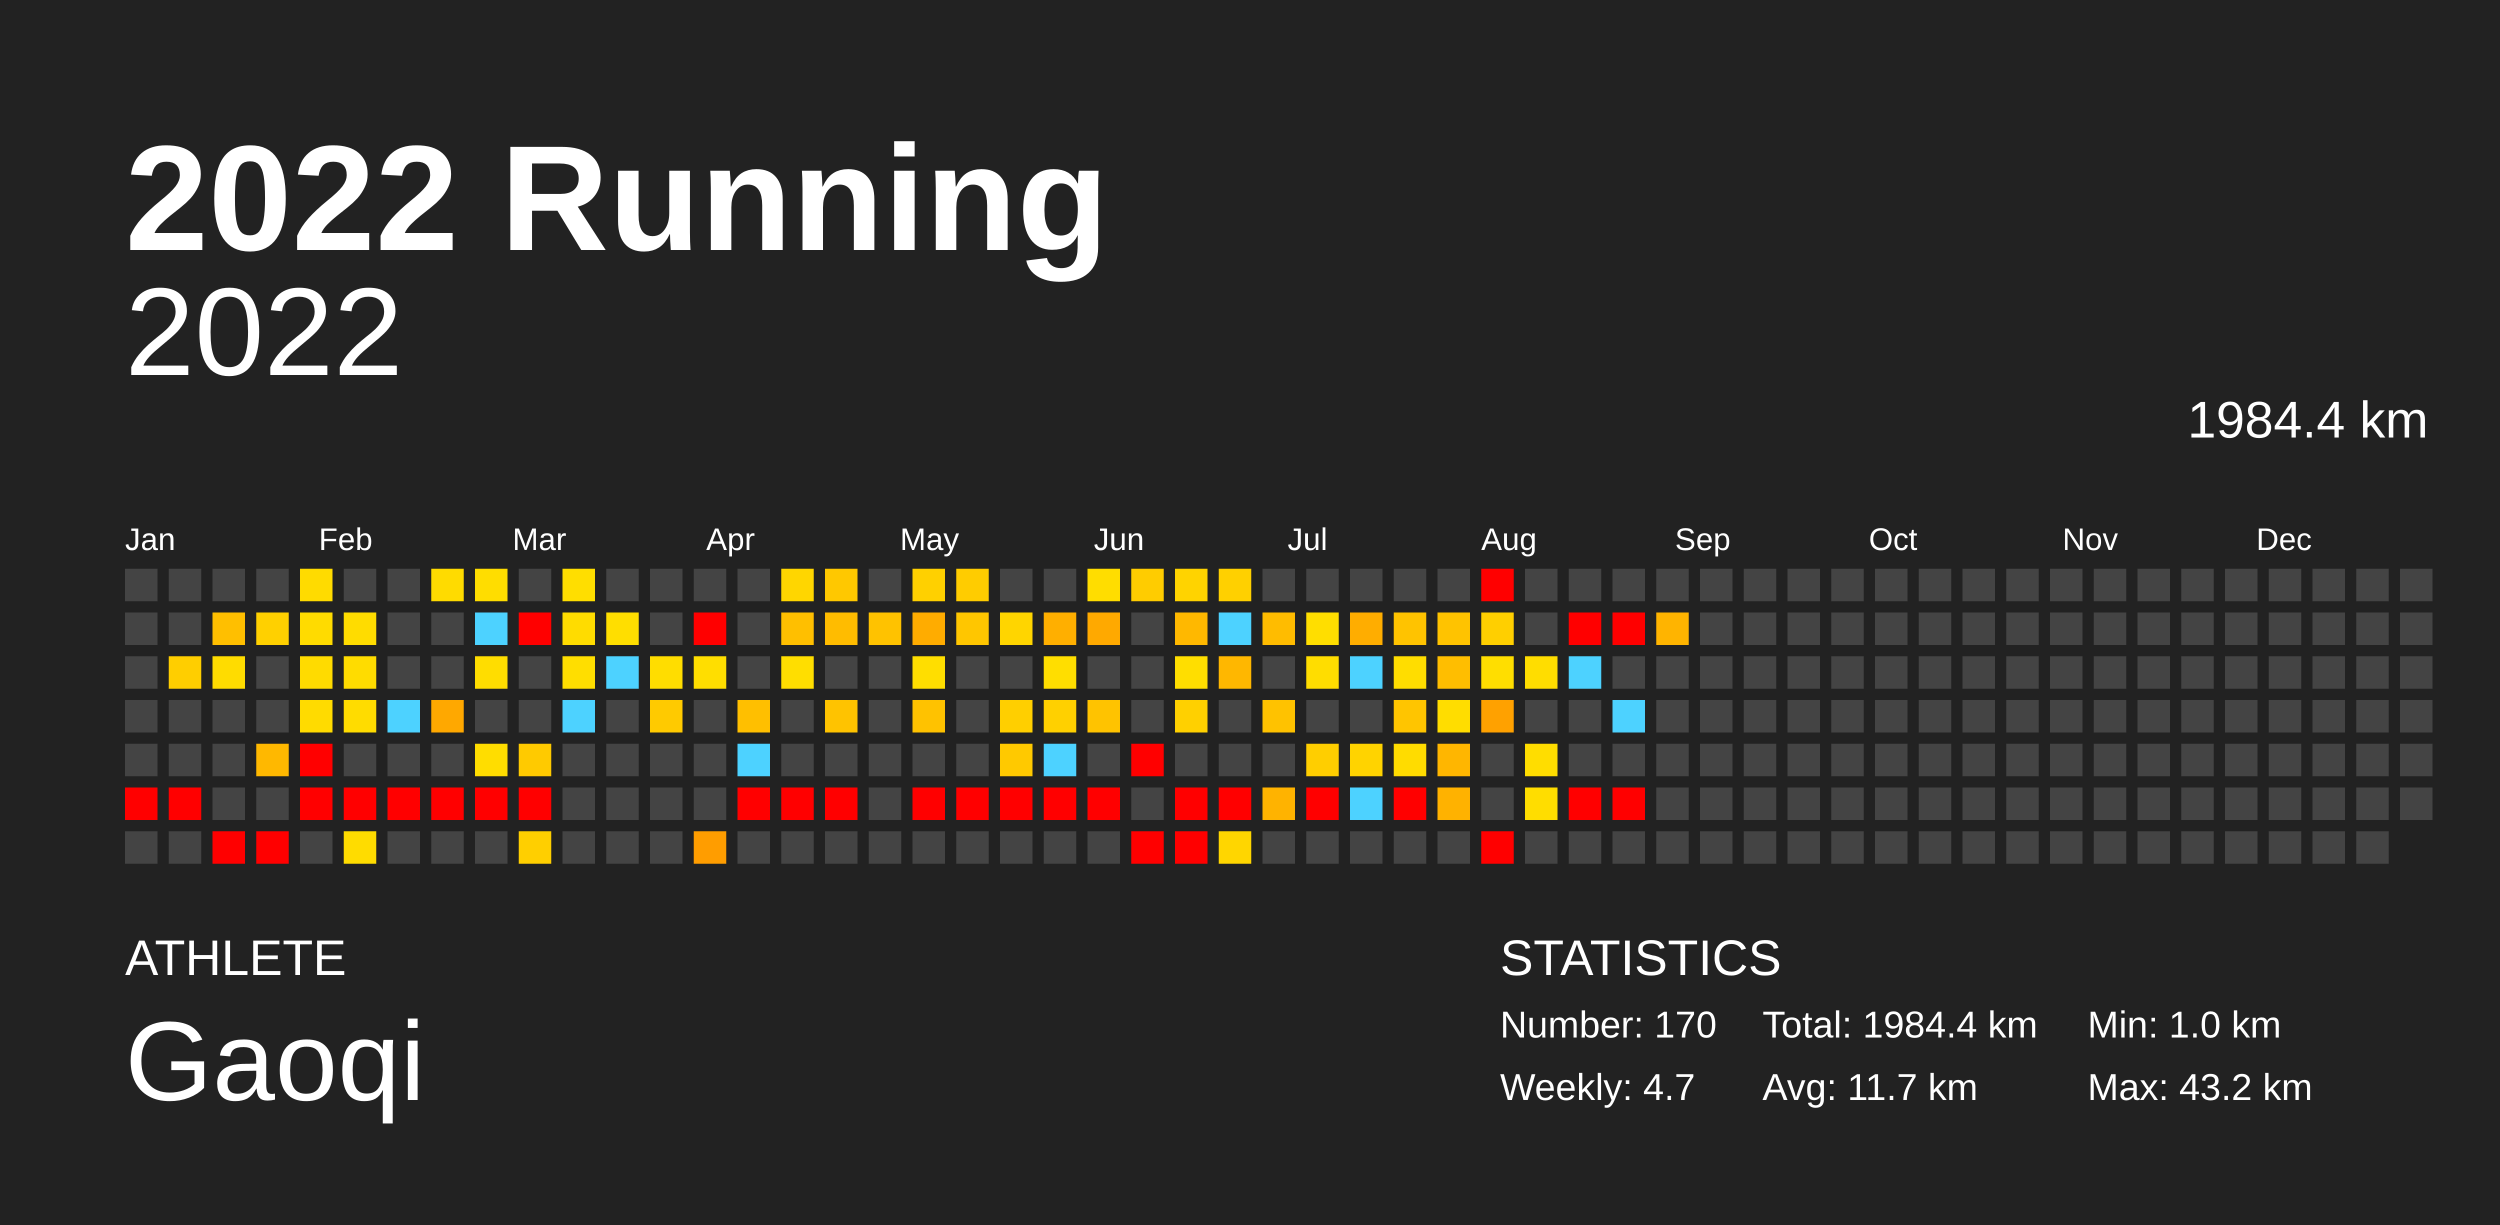
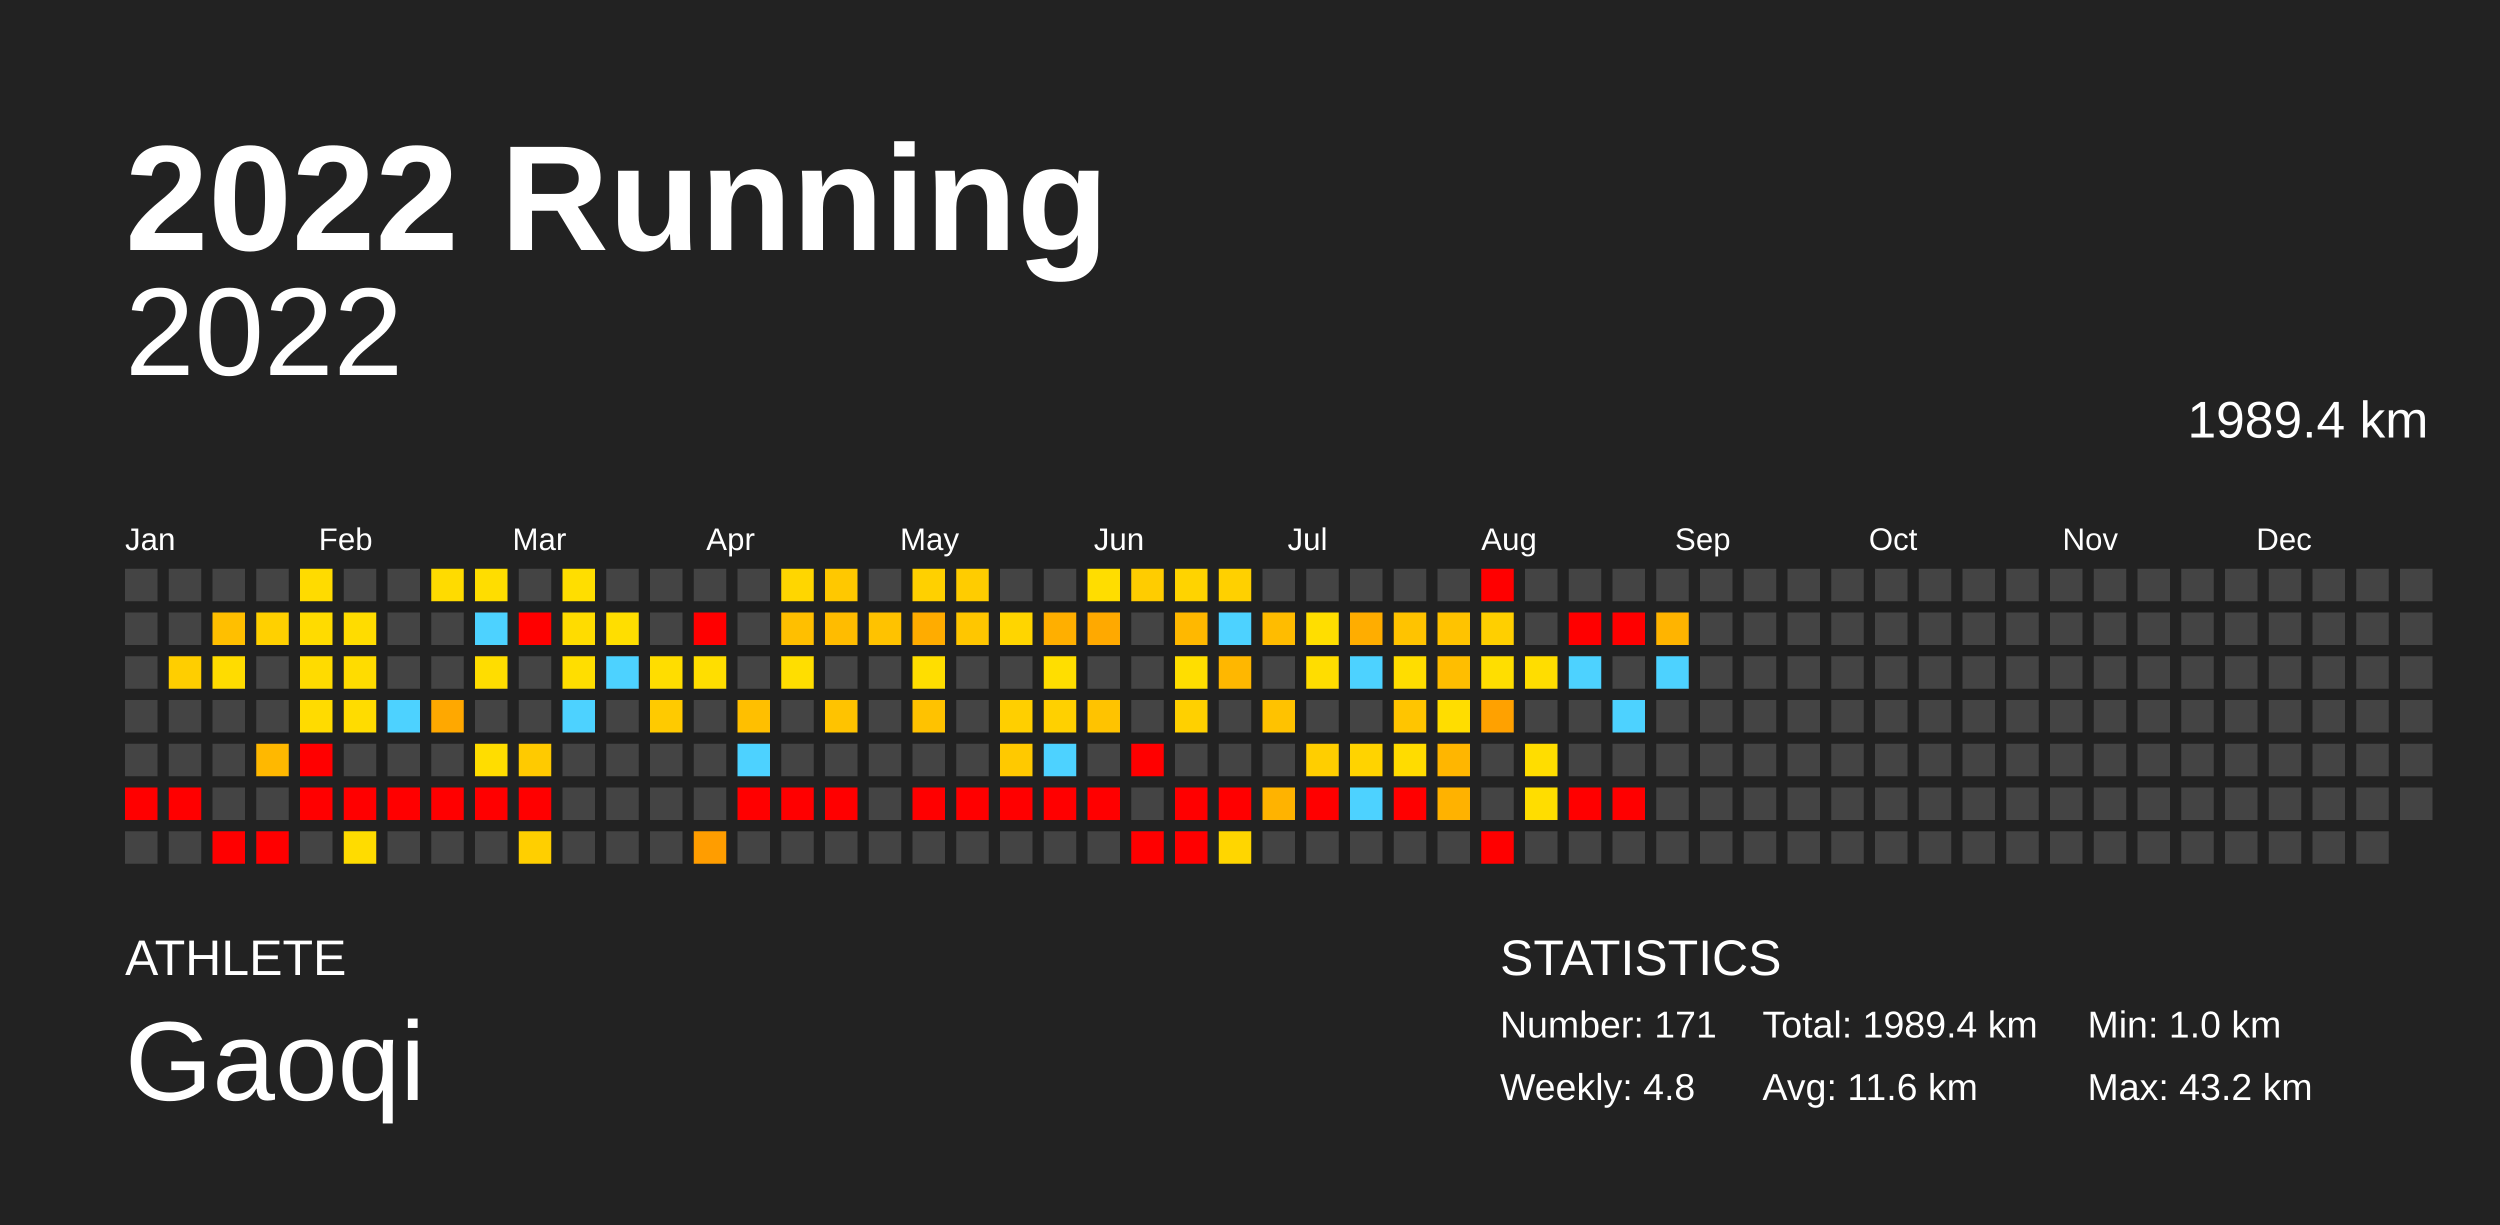
<svg xmlns="http://www.w3.org/2000/svg" baseProfile="full" height="98mm" version="1.1" viewBox="0,0,200,98" width="200mm">
  <defs />
  <rect fill="#222222" height="98" width="200" x="0" y="0" />
  <text fill="#FFFFFF" style="font-size:12px; font-family:Arial; font-weight:bold;" x="10" y="20">2022 Running</text>
  <text fill="#FFFFFF" style="font-size:4px; font-family:Arial" x="10" y="78">ATHLETE</text>
  <text fill="#FFFFFF" style="font-size:9px; font-family:Arial" x="10" y="88">Gaoqi</text>
  <text fill="#FFFFFF" style="font-size:4px; font-family:Arial" x="120" y="78">STATISTICS</text>
-   <text fill="#FFFFFF" style="font-size:3px; font-family:Arial" x="120" y="83">Number: 170</text>
-   <text fill="#FFFFFF" style="font-size:3px; font-family:Arial" x="120" y="88">Weekly: 4.7</text>
-   <text fill="#FFFFFF" style="font-size:3px; font-family:Arial" x="141" y="83">Total: 1984.4 km</text>
-   <text fill="#FFFFFF" style="font-size:3px; font-family:Arial" x="141" y="88">Avg: 11.7 km</text>
+   <text fill="#FFFFFF" style="font-size:3px; font-family:Arial" x="120" y="83">Number: 171</text>
+   <text fill="#FFFFFF" style="font-size:3px; font-family:Arial" x="120" y="88">Weekly: 4.8</text>
+   <text fill="#FFFFFF" style="font-size:3px; font-family:Arial" x="141" y="83">Total: 1989.4 km</text>
+   <text fill="#FFFFFF" style="font-size:3px; font-family:Arial" x="141" y="88">Avg: 11.6 km</text>
  <text fill="#FFFFFF" style="font-size:3px; font-family:Arial" x="167" y="83">Min: 1.0 km</text>
  <text fill="#FFFFFF" style="font-size:3px; font-family:Arial" x="167" y="88">Max: 43.2 km</text>
  <text alignment-baseline="hanging" fill="#FFFFFF" style="font-size:10.0px; font-family:Arial;" x="10" y="30">2022</text>
-   <text alignment-baseline="hanging" fill="#FFFFFF" style="font-size:4.125px; font-family:Arial;" x="175" y="35">1984.4 km</text>
+   <text alignment-baseline="hanging" fill="#FFFFFF" style="font-size:4.125px; font-family:Arial;" x="175" y="35">1989.4 km</text>
  <text fill="#FFFFFF" style="font-size:2.5px; font-family:Arial" x="10.0" y="44">Jan</text>
  <text fill="#FFFFFF" style="font-size:2.5px; font-family:Arial" x="25.5" y="44">Feb</text>
  <text fill="#FFFFFF" style="font-size:2.5px; font-family:Arial" x="41.0" y="44">Mar</text>
  <text fill="#FFFFFF" style="font-size:2.5px; font-family:Arial" x="56.5" y="44">Apr</text>
  <text fill="#FFFFFF" style="font-size:2.5px; font-family:Arial" x="72.0" y="44">May</text>
  <text fill="#FFFFFF" style="font-size:2.5px; font-family:Arial" x="87.5" y="44">Jun</text>
  <text fill="#FFFFFF" style="font-size:2.5px; font-family:Arial" x="103.0" y="44">Jul</text>
  <text fill="#FFFFFF" style="font-size:2.5px; font-family:Arial" x="118.5" y="44">Aug</text>
  <text fill="#FFFFFF" style="font-size:2.5px; font-family:Arial" x="134.0" y="44">Sep</text>
  <text fill="#FFFFFF" style="font-size:2.5px; font-family:Arial" x="149.5" y="44">Oct</text>
  <text fill="#FFFFFF" style="font-size:2.5px; font-family:Arial" x="165.0" y="44">Nov</text>
  <text fill="#FFFFFF" style="font-size:2.5px; font-family:Arial" x="180.5" y="44">Dec</text>
  <rect fill="#444444" height="2.6" width="2.6" x="10.0" y="45.5" />
  <rect fill="#444444" height="2.6" width="2.6" x="10.0" y="49.0" />
  <rect fill="#444444" height="2.6" width="2.6" x="10.0" y="52.5" />
  <rect fill="#444444" height="2.6" width="2.6" x="10.0" y="56.0" />
  <rect fill="#444444" height="2.6" width="2.6" x="10.0" y="59.5" />
  <rect fill="red" height="2.6" width="2.6" x="10.0" y="63.0" />
  <rect fill="#444444" height="2.6" width="2.6" x="10.0" y="66.5" />
  <rect fill="#444444" height="2.6" width="2.6" x="13.5" y="45.5" />
  <rect fill="#444444" height="2.6" width="2.6" x="13.5" y="49.0" />
  <rect fill="#ffce00" height="2.6" width="2.6" x="13.5" y="52.5" />
  <rect fill="#444444" height="2.6" width="2.6" x="13.5" y="56.0" />
  <rect fill="#444444" height="2.6" width="2.6" x="13.5" y="59.5" />
  <rect fill="red" height="2.6" width="2.6" x="13.5" y="63.0" />
  <rect fill="#444444" height="2.6" width="2.6" x="13.5" y="66.5" />
  <rect fill="#444444" height="2.6" width="2.6" x="17.0" y="45.5" />
  <rect fill="#ffbf00" height="2.6" width="2.6" x="17.0" y="49.0" />
  <rect fill="#ffdc00" height="2.6" width="2.6" x="17.0" y="52.5" />
  <rect fill="#444444" height="2.6" width="2.6" x="17.0" y="56.0" />
  <rect fill="#444444" height="2.6" width="2.6" x="17.0" y="59.5" />
  <rect fill="#444444" height="2.6" width="2.6" x="17.0" y="63.0" />
  <rect fill="red" height="2.6" width="2.6" x="17.0" y="66.5" />
  <rect fill="#444444" height="2.6" width="2.6" x="20.5" y="45.5" />
  <rect fill="#ffd000" height="2.6" width="2.6" x="20.5" y="49.0" />
  <rect fill="#444444" height="2.6" width="2.6" x="20.5" y="52.5" />
  <rect fill="#444444" height="2.6" width="2.6" x="20.5" y="56.0" />
  <rect fill="#ffb800" height="2.6" width="2.6" x="20.5" y="59.5" />
  <rect fill="#444444" height="2.6" width="2.6" x="20.5" y="63.0" />
  <rect fill="red" height="2.6" width="2.6" x="20.5" y="66.5" />
  <rect fill="#ffdb00" height="2.6" width="2.6" x="24.0" y="45.5" />
  <rect fill="#ffdb00" height="2.6" width="2.6" x="24.0" y="49.0" />
  <rect fill="#ffdb00" height="2.6" width="2.6" x="24.0" y="52.5" />
  <rect fill="#ffdb00" height="2.6" width="2.6" x="24.0" y="56.0" />
  <rect fill="red" height="2.6" width="2.6" x="24.0" y="59.5" />
  <rect fill="red" height="2.6" width="2.6" x="24.0" y="63.0" />
  <rect fill="#444444" height="2.6" width="2.6" x="24.0" y="66.5" />
  <rect fill="#444444" height="2.6" width="2.6" x="27.5" y="45.5" />
  <rect fill="#ffdc00" height="2.6" width="2.6" x="27.5" y="49.0" />
  <rect fill="#ffdc00" height="2.6" width="2.6" x="27.5" y="52.5" />
  <rect fill="#ffdc00" height="2.6" width="2.6" x="27.5" y="56.0" />
  <rect fill="#444444" height="2.6" width="2.6" x="27.5" y="59.5" />
  <rect fill="red" height="2.6" width="2.6" x="27.5" y="63.0" />
  <rect fill="#ffdc00" height="2.6" width="2.6" x="27.5" y="66.5" />
  <rect fill="#444444" height="2.6" width="2.6" x="31.0" y="45.5" />
  <rect fill="#444444" height="2.6" width="2.6" x="31.0" y="49.0" />
  <rect fill="#444444" height="2.6" width="2.6" x="31.0" y="52.5" />
  <rect fill="#4dd2ff" height="2.6" width="2.6" x="31.0" y="56.0" />
  <rect fill="#444444" height="2.6" width="2.6" x="31.0" y="59.5" />
  <rect fill="red" height="2.6" width="2.6" x="31.0" y="63.0" />
  <rect fill="#444444" height="2.6" width="2.6" x="31.0" y="66.5" />
  <rect fill="#ffdb00" height="2.6" width="2.6" x="34.5" y="45.5" />
  <rect fill="#444444" height="2.6" width="2.6" x="34.5" y="49.0" />
  <rect fill="#444444" height="2.6" width="2.6" x="34.5" y="52.5" />
  <rect fill="#ffa800" height="2.6" width="2.6" x="34.5" y="56.0" />
  <rect fill="#444444" height="2.6" width="2.6" x="34.5" y="59.5" />
  <rect fill="red" height="2.6" width="2.6" x="34.5" y="63.0" />
  <rect fill="#444444" height="2.6" width="2.6" x="34.5" y="66.5" />
  <rect fill="#ffdd00" height="2.6" width="2.6" x="38.0" y="45.5" />
  <rect fill="#4dd2ff" height="2.6" width="2.6" x="38.0" y="49.0" />
  <rect fill="#ffdd00" height="2.6" width="2.6" x="38.0" y="52.5" />
  <rect fill="#444444" height="2.6" width="2.6" x="38.0" y="56.0" />
  <rect fill="#ffdd00" height="2.6" width="2.6" x="38.0" y="59.5" />
  <rect fill="red" height="2.6" width="2.6" x="38.0" y="63.0" />
  <rect fill="#444444" height="2.6" width="2.6" x="38.0" y="66.5" />
  <rect fill="#444444" height="2.6" width="2.6" x="41.5" y="45.5" />
  <rect fill="red" height="2.6" width="2.6" x="41.5" y="49.0" />
  <rect fill="#444444" height="2.6" width="2.6" x="41.5" y="52.5" />
  <rect fill="#444444" height="2.6" width="2.6" x="41.5" y="56.0" />
  <rect fill="#ffca00" height="2.6" width="2.6" x="41.5" y="59.5" />
  <rect fill="red" height="2.6" width="2.6" x="41.5" y="63.0" />
  <rect fill="#ffcf00" height="2.6" width="2.6" x="41.5" y="66.5" />
  <rect fill="#ffde00" height="2.6" width="2.6" x="45.0" y="45.5" />
  <rect fill="#ffdc00" height="2.6" width="2.6" x="45.0" y="49.0" />
  <rect fill="#ffde00" height="2.6" width="2.6" x="45.0" y="52.5" />
  <rect fill="#4dd2ff" height="2.6" width="2.6" x="45.0" y="56.0" />
  <rect fill="#444444" height="2.6" width="2.6" x="45.0" y="59.5" />
  <rect fill="#444444" height="2.6" width="2.6" x="45.0" y="63.0" />
  <rect fill="#444444" height="2.6" width="2.6" x="45.0" y="66.5" />
  <rect fill="#444444" height="2.6" width="2.6" x="48.5" y="45.5" />
  <rect fill="#ffde00" height="2.6" width="2.6" x="48.5" y="49.0" />
  <rect fill="#4dd2ff" height="2.6" width="2.6" x="48.5" y="52.5" />
  <rect fill="#444444" height="2.6" width="2.6" x="48.5" y="56.0" />
  <rect fill="#444444" height="2.6" width="2.6" x="48.5" y="59.5" />
  <rect fill="#444444" height="2.6" width="2.6" x="48.5" y="63.0" />
  <rect fill="#444444" height="2.6" width="2.6" x="48.5" y="66.5" />
  <rect fill="#444444" height="2.6" width="2.6" x="52.0" y="45.5" />
  <rect fill="#444444" height="2.6" width="2.6" x="52.0" y="49.0" />
  <rect fill="#ffdd00" height="2.6" width="2.6" x="52.0" y="52.5" />
  <rect fill="#ffca00" height="2.6" width="2.6" x="52.0" y="56.0" />
  <rect fill="#444444" height="2.6" width="2.6" x="52.0" y="59.5" />
  <rect fill="#444444" height="2.6" width="2.6" x="52.0" y="63.0" />
  <rect fill="#444444" height="2.6" width="2.6" x="52.0" y="66.5" />
  <rect fill="#444444" height="2.6" width="2.6" x="55.5" y="45.5" />
  <rect fill="red" height="2.6" width="2.6" x="55.5" y="49.0" />
  <rect fill="#ffde00" height="2.6" width="2.6" x="55.5" y="52.5" />
  <rect fill="#444444" height="2.6" width="2.6" x="55.5" y="56.0" />
  <rect fill="#444444" height="2.6" width="2.6" x="55.5" y="59.5" />
  <rect fill="#444444" height="2.6" width="2.6" x="55.5" y="63.0" />
  <rect fill="#ff9d00" height="2.6" width="2.6" x="55.5" y="66.5" />
  <rect fill="#444444" height="2.6" width="2.6" x="59.0" y="45.5" />
  <rect fill="#444444" height="2.6" width="2.6" x="59.0" y="49.0" />
  <rect fill="#444444" height="2.6" width="2.6" x="59.0" y="52.5" />
  <rect fill="#ffbf00" height="2.6" width="2.6" x="59.0" y="56.0" />
  <rect fill="#4dd2ff" height="2.6" width="2.6" x="59.0" y="59.5" />
  <rect fill="red" height="2.6" width="2.6" x="59.0" y="63.0" />
  <rect fill="#444444" height="2.6" width="2.6" x="59.0" y="66.5" />
  <rect fill="#ffd600" height="2.6" width="2.6" x="62.5" y="45.5" />
  <rect fill="#ffbf00" height="2.6" width="2.6" x="62.5" y="49.0" />
  <rect fill="#ffde00" height="2.6" width="2.6" x="62.5" y="52.5" />
  <rect fill="#444444" height="2.6" width="2.6" x="62.5" y="56.0" />
  <rect fill="#444444" height="2.6" width="2.6" x="62.5" y="59.5" />
  <rect fill="red" height="2.6" width="2.6" x="62.5" y="63.0" />
  <rect fill="#444444" height="2.6" width="2.6" x="62.5" y="66.5" />
  <rect fill="#ffc800" height="2.6" width="2.6" x="66.0" y="45.5" />
  <rect fill="#ffbc00" height="2.6" width="2.6" x="66.0" y="49.0" />
  <rect fill="#444444" height="2.6" width="2.6" x="66.0" y="52.5" />
  <rect fill="#ffc300" height="2.6" width="2.6" x="66.0" y="56.0" />
  <rect fill="#444444" height="2.6" width="2.6" x="66.0" y="59.5" />
  <rect fill="red" height="2.6" width="2.6" x="66.0" y="63.0" />
  <rect fill="#444444" height="2.6" width="2.6" x="66.0" y="66.5" />
  <rect fill="#444444" height="2.6" width="2.6" x="69.5" y="45.5" />
  <rect fill="#ffc200" height="2.6" width="2.6" x="69.5" y="49.0" />
  <rect fill="#444444" height="2.6" width="2.6" x="69.5" y="52.5" />
  <rect fill="#444444" height="2.6" width="2.6" x="69.5" y="56.0" />
  <rect fill="#444444" height="2.6" width="2.6" x="69.5" y="59.5" />
  <rect fill="#444444" height="2.6" width="2.6" x="69.5" y="63.0" />
  <rect fill="#444444" height="2.6" width="2.6" x="69.5" y="66.5" />
  <rect fill="#ffd000" height="2.6" width="2.6" x="73.0" y="45.5" />
  <rect fill="#ffac00" height="2.6" width="2.6" x="73.0" y="49.0" />
  <rect fill="#ffde00" height="2.6" width="2.6" x="73.0" y="52.5" />
  <rect fill="#ffc200" height="2.6" width="2.6" x="73.0" y="56.0" />
  <rect fill="#444444" height="2.6" width="2.6" x="73.0" y="59.5" />
  <rect fill="red" height="2.6" width="2.6" x="73.0" y="63.0" />
  <rect fill="#444444" height="2.6" width="2.6" x="73.0" y="66.5" />
  <rect fill="#ffcc00" height="2.6" width="2.6" x="76.5" y="45.5" />
  <rect fill="#ffc600" height="2.6" width="2.6" x="76.5" y="49.0" />
  <rect fill="#444444" height="2.6" width="2.6" x="76.5" y="52.5" />
  <rect fill="#444444" height="2.6" width="2.6" x="76.5" y="56.0" />
  <rect fill="#444444" height="2.6" width="2.6" x="76.5" y="59.5" />
  <rect fill="red" height="2.6" width="2.6" x="76.5" y="63.0" />
  <rect fill="#444444" height="2.6" width="2.6" x="76.5" y="66.5" />
  <rect fill="#444444" height="2.6" width="2.6" x="80.0" y="45.5" />
  <rect fill="#ffd500" height="2.6" width="2.6" x="80.0" y="49.0" />
  <rect fill="#444444" height="2.6" width="2.6" x="80.0" y="52.5" />
  <rect fill="#ffcf00" height="2.6" width="2.6" x="80.0" y="56.0" />
  <rect fill="#ffc900" height="2.6" width="2.6" x="80.0" y="59.5" />
  <rect fill="red" height="2.6" width="2.6" x="80.0" y="63.0" />
  <rect fill="#444444" height="2.6" width="2.6" x="80.0" y="66.5" />
  <rect fill="#444444" height="2.6" width="2.6" x="83.5" y="45.5" />
  <rect fill="#ffaf00" height="2.6" width="2.6" x="83.5" y="49.0" />
  <rect fill="#ffde00" height="2.6" width="2.6" x="83.5" y="52.5" />
  <rect fill="#ffd000" height="2.6" width="2.6" x="83.5" y="56.0" />
  <rect fill="#4dd2ff" height="2.6" width="2.6" x="83.5" y="59.5" />
  <rect fill="red" height="2.6" width="2.6" x="83.5" y="63.0" />
  <rect fill="#444444" height="2.6" width="2.6" x="83.5" y="66.5" />
  <rect fill="#ffdd00" height="2.6" width="2.6" x="87.0" y="45.5" />
  <rect fill="#ffa900" height="2.6" width="2.6" x="87.0" y="49.0" />
  <rect fill="#444444" height="2.6" width="2.6" x="87.0" y="52.5" />
  <rect fill="#ffc300" height="2.6" width="2.6" x="87.0" y="56.0" />
  <rect fill="#444444" height="2.6" width="2.6" x="87.0" y="59.5" />
  <rect fill="red" height="2.6" width="2.6" x="87.0" y="63.0" />
  <rect fill="#444444" height="2.6" width="2.6" x="87.0" y="66.5" />
  <rect fill="#ffcc00" height="2.6" width="2.6" x="90.5" y="45.5" />
  <rect fill="#444444" height="2.6" width="2.6" x="90.5" y="49.0" />
  <rect fill="#444444" height="2.6" width="2.6" x="90.5" y="52.5" />
  <rect fill="#444444" height="2.6" width="2.6" x="90.5" y="56.0" />
  <rect fill="red" height="2.6" width="2.6" x="90.5" y="59.5" />
  <rect fill="#444444" height="2.6" width="2.6" x="90.5" y="63.0" />
  <rect fill="red" height="2.6" width="2.6" x="90.5" y="66.5" />
  <rect fill="#ffd300" height="2.6" width="2.6" x="94.0" y="45.5" />
  <rect fill="#ffb800" height="2.6" width="2.6" x="94.0" y="49.0" />
  <rect fill="#ffde00" height="2.6" width="2.6" x="94.0" y="52.5" />
  <rect fill="#ffd000" height="2.6" width="2.6" x="94.0" y="56.0" />
  <rect fill="#444444" height="2.6" width="2.6" x="94.0" y="59.5" />
  <rect fill="red" height="2.6" width="2.6" x="94.0" y="63.0" />
  <rect fill="red" height="2.6" width="2.6" x="94.0" y="66.5" />
  <rect fill="#ffd000" height="2.6" width="2.6" x="97.5" y="45.5" />
  <rect fill="#4dd2ff" height="2.6" width="2.6" x="97.5" y="49.0" />
  <rect fill="#ffb700" height="2.6" width="2.6" x="97.5" y="52.5" />
  <rect fill="#444444" height="2.6" width="2.6" x="97.5" y="56.0" />
  <rect fill="#444444" height="2.6" width="2.6" x="97.5" y="59.5" />
  <rect fill="red" height="2.6" width="2.6" x="97.5" y="63.0" />
  <rect fill="#ffd600" height="2.6" width="2.6" x="97.5" y="66.5" />
  <rect fill="#444444" height="2.6" width="2.6" x="101.0" y="45.5" />
  <rect fill="#ffbc00" height="2.6" width="2.6" x="101.0" y="49.0" />
  <rect fill="#444444" height="2.6" width="2.6" x="101.0" y="52.5" />
  <rect fill="#ffc200" height="2.6" width="2.6" x="101.0" y="56.0" />
  <rect fill="#444444" height="2.6" width="2.6" x="101.0" y="59.5" />
  <rect fill="#ffb300" height="2.6" width="2.6" x="101.0" y="63.0" />
  <rect fill="#444444" height="2.6" width="2.6" x="101.0" y="66.5" />
  <rect fill="#444444" height="2.6" width="2.6" x="104.5" y="45.5" />
  <rect fill="#ffde00" height="2.6" width="2.6" x="104.5" y="49.0" />
  <rect fill="#ffdd00" height="2.6" width="2.6" x="104.5" y="52.5" />
  <rect fill="#444444" height="2.6" width="2.6" x="104.5" y="56.0" />
  <rect fill="#ffce00" height="2.6" width="2.6" x="104.5" y="59.5" />
  <rect fill="red" height="2.6" width="2.6" x="104.5" y="63.0" />
  <rect fill="#444444" height="2.6" width="2.6" x="104.5" y="66.5" />
  <rect fill="#444444" height="2.6" width="2.6" x="108.0" y="45.5" />
  <rect fill="#ffad00" height="2.6" width="2.6" x="108.0" y="49.0" />
  <rect fill="#4dd2ff" height="2.6" width="2.6" x="108.0" y="52.5" />
  <rect fill="#444444" height="2.6" width="2.6" x="108.0" y="56.0" />
  <rect fill="#ffd300" height="2.6" width="2.6" x="108.0" y="59.5" />
  <rect fill="#4dd2ff" height="2.6" width="2.6" x="108.0" y="63.0" />
  <rect fill="#444444" height="2.6" width="2.6" x="108.0" y="66.5" />
  <rect fill="#444444" height="2.6" width="2.6" x="111.5" y="45.5" />
  <rect fill="#ffc300" height="2.6" width="2.6" x="111.5" y="49.0" />
  <rect fill="#ffdd00" height="2.6" width="2.6" x="111.5" y="52.5" />
  <rect fill="#ffc500" height="2.6" width="2.6" x="111.5" y="56.0" />
  <rect fill="#ffdc00" height="2.6" width="2.6" x="111.5" y="59.5" />
  <rect fill="red" height="2.6" width="2.6" x="111.5" y="63.0" />
  <rect fill="#444444" height="2.6" width="2.6" x="111.5" y="66.5" />
  <rect fill="#444444" height="2.6" width="2.6" x="115.0" y="45.5" />
  <rect fill="#ffc300" height="2.6" width="2.6" x="115.0" y="49.0" />
  <rect fill="#ffbe00" height="2.6" width="2.6" x="115.0" y="52.5" />
  <rect fill="#ffdd00" height="2.6" width="2.6" x="115.0" y="56.0" />
  <rect fill="#ffb600" height="2.6" width="2.6" x="115.0" y="59.5" />
  <rect fill="#ffb200" height="2.6" width="2.6" x="115.0" y="63.0" />
  <rect fill="#444444" height="2.6" width="2.6" x="115.0" y="66.5" />
  <rect fill="red" height="2.6" width="2.6" x="118.5" y="45.5" />
  <rect fill="#ffcf00" height="2.6" width="2.6" x="118.5" y="49.0" />
  <rect fill="#ffde00" height="2.6" width="2.6" x="118.5" y="52.5" />
  <rect fill="#ffa100" height="2.6" width="2.6" x="118.5" y="56.0" />
  <rect fill="#444444" height="2.6" width="2.6" x="118.5" y="59.5" />
  <rect fill="#444444" height="2.6" width="2.6" x="118.5" y="63.0" />
  <rect fill="red" height="2.6" width="2.6" x="118.5" y="66.5" />
  <rect fill="#444444" height="2.6" width="2.6" x="122.0" y="45.5" />
  <rect fill="#444444" height="2.6" width="2.6" x="122.0" y="49.0" />
  <rect fill="#ffdd00" height="2.6" width="2.6" x="122.0" y="52.5" />
  <rect fill="#444444" height="2.6" width="2.6" x="122.0" y="56.0" />
  <rect fill="#ffdd00" height="2.6" width="2.6" x="122.0" y="59.5" />
  <rect fill="#ffdd00" height="2.6" width="2.6" x="122.0" y="63.0" />
  <rect fill="#444444" height="2.6" width="2.6" x="122.0" y="66.5" />
  <rect fill="#444444" height="2.6" width="2.6" x="125.5" y="45.5" />
  <rect fill="red" height="2.6" width="2.6" x="125.5" y="49.0" />
  <rect fill="#4dd2ff" height="2.6" width="2.6" x="125.5" y="52.5" />
  <rect fill="#444444" height="2.6" width="2.6" x="125.5" y="56.0" />
  <rect fill="#444444" height="2.6" width="2.6" x="125.5" y="59.5" />
  <rect fill="red" height="2.6" width="2.6" x="125.5" y="63.0" />
  <rect fill="#444444" height="2.6" width="2.6" x="125.5" y="66.5" />
  <rect fill="#444444" height="2.6" width="2.6" x="129.0" y="45.5" />
  <rect fill="red" height="2.6" width="2.6" x="129.0" y="49.0" />
  <rect fill="#444444" height="2.6" width="2.6" x="129.0" y="52.5" />
  <rect fill="#4dd2ff" height="2.6" width="2.6" x="129.0" y="56.0" />
  <rect fill="#444444" height="2.6" width="2.6" x="129.0" y="59.5" />
  <rect fill="red" height="2.6" width="2.6" x="129.0" y="63.0" />
  <rect fill="#444444" height="2.6" width="2.6" x="129.0" y="66.5" />
  <rect fill="#444444" height="2.6" width="2.6" x="132.5" y="45.5" />
  <rect fill="#ffb400" height="2.6" width="2.6" x="132.5" y="49.0" />
-   <rect fill="#444444" height="2.6" width="2.6" x="132.5" y="52.5" />
+   <rect fill="#4dd2ff" height="2.6" width="2.6" x="132.5" y="52.5" />
  <rect fill="#444444" height="2.6" width="2.6" x="132.5" y="56.0" />
  <rect fill="#444444" height="2.6" width="2.6" x="132.5" y="59.5" />
  <rect fill="#444444" height="2.6" width="2.6" x="132.5" y="63.0" />
  <rect fill="#444444" height="2.6" width="2.6" x="132.5" y="66.5" />
  <rect fill="#444444" height="2.6" width="2.6" x="136.0" y="45.5" />
  <rect fill="#444444" height="2.6" width="2.6" x="136.0" y="49.0" />
  <rect fill="#444444" height="2.6" width="2.6" x="136.0" y="52.5" />
  <rect fill="#444444" height="2.6" width="2.6" x="136.0" y="56.0" />
  <rect fill="#444444" height="2.6" width="2.6" x="136.0" y="59.5" />
  <rect fill="#444444" height="2.6" width="2.6" x="136.0" y="63.0" />
  <rect fill="#444444" height="2.6" width="2.6" x="136.0" y="66.5" />
  <rect fill="#444444" height="2.6" width="2.6" x="139.5" y="45.5" />
  <rect fill="#444444" height="2.6" width="2.6" x="139.5" y="49.0" />
  <rect fill="#444444" height="2.6" width="2.6" x="139.5" y="52.5" />
  <rect fill="#444444" height="2.6" width="2.6" x="139.5" y="56.0" />
  <rect fill="#444444" height="2.6" width="2.6" x="139.5" y="59.5" />
  <rect fill="#444444" height="2.6" width="2.6" x="139.5" y="63.0" />
  <rect fill="#444444" height="2.6" width="2.6" x="139.5" y="66.5" />
  <rect fill="#444444" height="2.6" width="2.6" x="143.0" y="45.5" />
  <rect fill="#444444" height="2.6" width="2.6" x="143.0" y="49.0" />
  <rect fill="#444444" height="2.6" width="2.6" x="143.0" y="52.5" />
  <rect fill="#444444" height="2.6" width="2.6" x="143.0" y="56.0" />
  <rect fill="#444444" height="2.6" width="2.6" x="143.0" y="59.5" />
  <rect fill="#444444" height="2.6" width="2.6" x="143.0" y="63.0" />
  <rect fill="#444444" height="2.6" width="2.6" x="143.0" y="66.5" />
  <rect fill="#444444" height="2.6" width="2.6" x="146.5" y="45.5" />
  <rect fill="#444444" height="2.6" width="2.6" x="146.5" y="49.0" />
  <rect fill="#444444" height="2.6" width="2.6" x="146.5" y="52.5" />
  <rect fill="#444444" height="2.6" width="2.6" x="146.5" y="56.0" />
  <rect fill="#444444" height="2.6" width="2.6" x="146.5" y="59.5" />
  <rect fill="#444444" height="2.6" width="2.6" x="146.5" y="63.0" />
  <rect fill="#444444" height="2.6" width="2.6" x="146.5" y="66.5" />
  <rect fill="#444444" height="2.6" width="2.6" x="150.0" y="45.5" />
  <rect fill="#444444" height="2.6" width="2.6" x="150.0" y="49.0" />
  <rect fill="#444444" height="2.6" width="2.6" x="150.0" y="52.5" />
  <rect fill="#444444" height="2.6" width="2.6" x="150.0" y="56.0" />
  <rect fill="#444444" height="2.6" width="2.6" x="150.0" y="59.5" />
  <rect fill="#444444" height="2.6" width="2.6" x="150.0" y="63.0" />
  <rect fill="#444444" height="2.6" width="2.6" x="150.0" y="66.5" />
  <rect fill="#444444" height="2.6" width="2.6" x="153.5" y="45.5" />
  <rect fill="#444444" height="2.6" width="2.6" x="153.5" y="49.0" />
  <rect fill="#444444" height="2.6" width="2.6" x="153.5" y="52.5" />
  <rect fill="#444444" height="2.6" width="2.6" x="153.5" y="56.0" />
  <rect fill="#444444" height="2.6" width="2.6" x="153.5" y="59.5" />
  <rect fill="#444444" height="2.6" width="2.6" x="153.5" y="63.0" />
  <rect fill="#444444" height="2.6" width="2.6" x="153.5" y="66.5" />
  <rect fill="#444444" height="2.6" width="2.6" x="157.0" y="45.5" />
  <rect fill="#444444" height="2.6" width="2.6" x="157.0" y="49.0" />
  <rect fill="#444444" height="2.6" width="2.6" x="157.0" y="52.5" />
  <rect fill="#444444" height="2.6" width="2.6" x="157.0" y="56.0" />
  <rect fill="#444444" height="2.6" width="2.6" x="157.0" y="59.5" />
  <rect fill="#444444" height="2.6" width="2.6" x="157.0" y="63.0" />
  <rect fill="#444444" height="2.6" width="2.6" x="157.0" y="66.5" />
  <rect fill="#444444" height="2.6" width="2.6" x="160.5" y="45.5" />
  <rect fill="#444444" height="2.6" width="2.6" x="160.5" y="49.0" />
  <rect fill="#444444" height="2.6" width="2.6" x="160.5" y="52.5" />
  <rect fill="#444444" height="2.6" width="2.6" x="160.5" y="56.0" />
  <rect fill="#444444" height="2.6" width="2.6" x="160.5" y="59.5" />
  <rect fill="#444444" height="2.6" width="2.6" x="160.5" y="63.0" />
  <rect fill="#444444" height="2.6" width="2.6" x="160.5" y="66.5" />
  <rect fill="#444444" height="2.6" width="2.6" x="164.0" y="45.5" />
  <rect fill="#444444" height="2.6" width="2.6" x="164.0" y="49.0" />
  <rect fill="#444444" height="2.6" width="2.6" x="164.0" y="52.5" />
  <rect fill="#444444" height="2.6" width="2.6" x="164.0" y="56.0" />
  <rect fill="#444444" height="2.6" width="2.6" x="164.0" y="59.5" />
  <rect fill="#444444" height="2.6" width="2.6" x="164.0" y="63.0" />
  <rect fill="#444444" height="2.6" width="2.6" x="164.0" y="66.5" />
  <rect fill="#444444" height="2.6" width="2.6" x="167.5" y="45.5" />
  <rect fill="#444444" height="2.6" width="2.6" x="167.5" y="49.0" />
  <rect fill="#444444" height="2.6" width="2.6" x="167.5" y="52.5" />
  <rect fill="#444444" height="2.6" width="2.6" x="167.5" y="56.0" />
  <rect fill="#444444" height="2.6" width="2.6" x="167.5" y="59.5" />
  <rect fill="#444444" height="2.6" width="2.6" x="167.5" y="63.0" />
  <rect fill="#444444" height="2.6" width="2.6" x="167.5" y="66.5" />
  <rect fill="#444444" height="2.6" width="2.6" x="171.0" y="45.5" />
  <rect fill="#444444" height="2.6" width="2.6" x="171.0" y="49.0" />
  <rect fill="#444444" height="2.6" width="2.6" x="171.0" y="52.5" />
  <rect fill="#444444" height="2.6" width="2.6" x="171.0" y="56.0" />
  <rect fill="#444444" height="2.6" width="2.6" x="171.0" y="59.5" />
  <rect fill="#444444" height="2.6" width="2.6" x="171.0" y="63.0" />
  <rect fill="#444444" height="2.6" width="2.6" x="171.0" y="66.5" />
  <rect fill="#444444" height="2.6" width="2.6" x="174.5" y="45.5" />
  <rect fill="#444444" height="2.6" width="2.6" x="174.5" y="49.0" />
  <rect fill="#444444" height="2.6" width="2.6" x="174.5" y="52.5" />
  <rect fill="#444444" height="2.6" width="2.6" x="174.5" y="56.0" />
  <rect fill="#444444" height="2.6" width="2.6" x="174.5" y="59.5" />
  <rect fill="#444444" height="2.6" width="2.6" x="174.5" y="63.0" />
  <rect fill="#444444" height="2.6" width="2.6" x="174.5" y="66.5" />
  <rect fill="#444444" height="2.6" width="2.6" x="178.0" y="45.5" />
  <rect fill="#444444" height="2.6" width="2.6" x="178.0" y="49.0" />
  <rect fill="#444444" height="2.6" width="2.6" x="178.0" y="52.5" />
  <rect fill="#444444" height="2.6" width="2.6" x="178.0" y="56.0" />
  <rect fill="#444444" height="2.6" width="2.6" x="178.0" y="59.5" />
  <rect fill="#444444" height="2.6" width="2.6" x="178.0" y="63.0" />
  <rect fill="#444444" height="2.6" width="2.6" x="178.0" y="66.5" />
  <rect fill="#444444" height="2.6" width="2.6" x="181.5" y="45.5" />
  <rect fill="#444444" height="2.6" width="2.6" x="181.5" y="49.0" />
  <rect fill="#444444" height="2.6" width="2.6" x="181.5" y="52.5" />
  <rect fill="#444444" height="2.6" width="2.6" x="181.5" y="56.0" />
  <rect fill="#444444" height="2.6" width="2.6" x="181.5" y="59.5" />
  <rect fill="#444444" height="2.6" width="2.6" x="181.5" y="63.0" />
  <rect fill="#444444" height="2.6" width="2.6" x="181.5" y="66.5" />
  <rect fill="#444444" height="2.6" width="2.6" x="185.0" y="45.5" />
  <rect fill="#444444" height="2.6" width="2.6" x="185.0" y="49.0" />
  <rect fill="#444444" height="2.6" width="2.6" x="185.0" y="52.5" />
  <rect fill="#444444" height="2.6" width="2.6" x="185.0" y="56.0" />
  <rect fill="#444444" height="2.6" width="2.6" x="185.0" y="59.5" />
  <rect fill="#444444" height="2.6" width="2.6" x="185.0" y="63.0" />
  <rect fill="#444444" height="2.6" width="2.6" x="185.0" y="66.5" />
  <rect fill="#444444" height="2.6" width="2.6" x="188.5" y="45.5" />
  <rect fill="#444444" height="2.6" width="2.6" x="188.5" y="49.0" />
  <rect fill="#444444" height="2.6" width="2.6" x="188.5" y="52.5" />
  <rect fill="#444444" height="2.6" width="2.6" x="188.5" y="56.0" />
  <rect fill="#444444" height="2.6" width="2.6" x="188.5" y="59.5" />
  <rect fill="#444444" height="2.6" width="2.6" x="188.5" y="63.0" />
  <rect fill="#444444" height="2.6" width="2.6" x="188.5" y="66.5" />
  <rect fill="#444444" height="2.6" width="2.6" x="192.0" y="45.5" />
  <rect fill="#444444" height="2.6" width="2.6" x="192.0" y="49.0" />
  <rect fill="#444444" height="2.6" width="2.6" x="192.0" y="52.5" />
  <rect fill="#444444" height="2.6" width="2.6" x="192.0" y="56.0" />
  <rect fill="#444444" height="2.6" width="2.6" x="192.0" y="59.5" />
  <rect fill="#444444" height="2.6" width="2.6" x="192.0" y="63.0" />
</svg>
